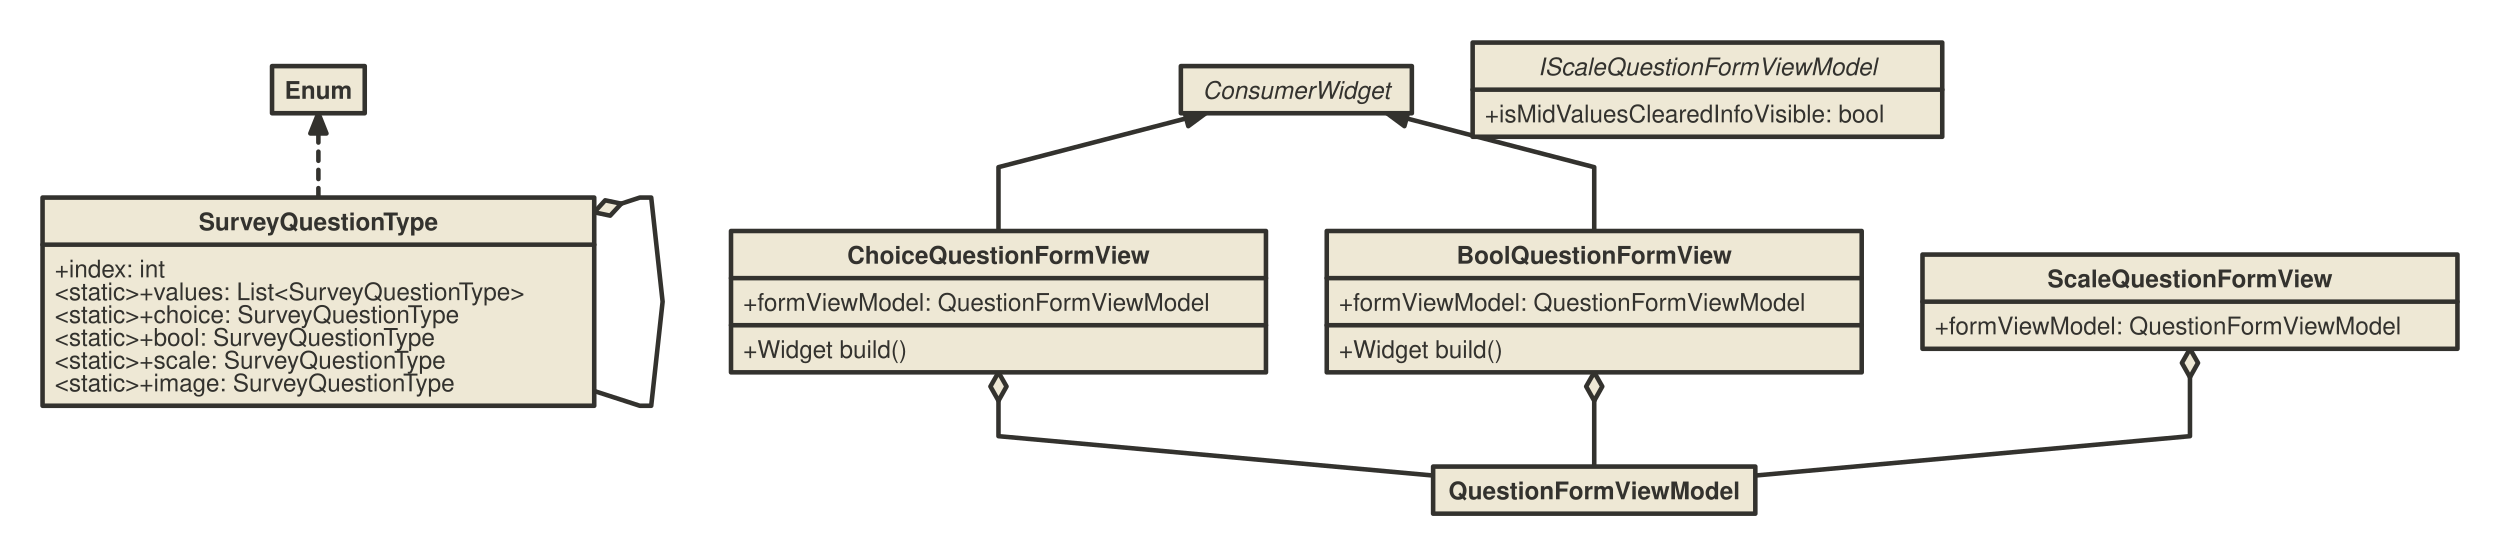
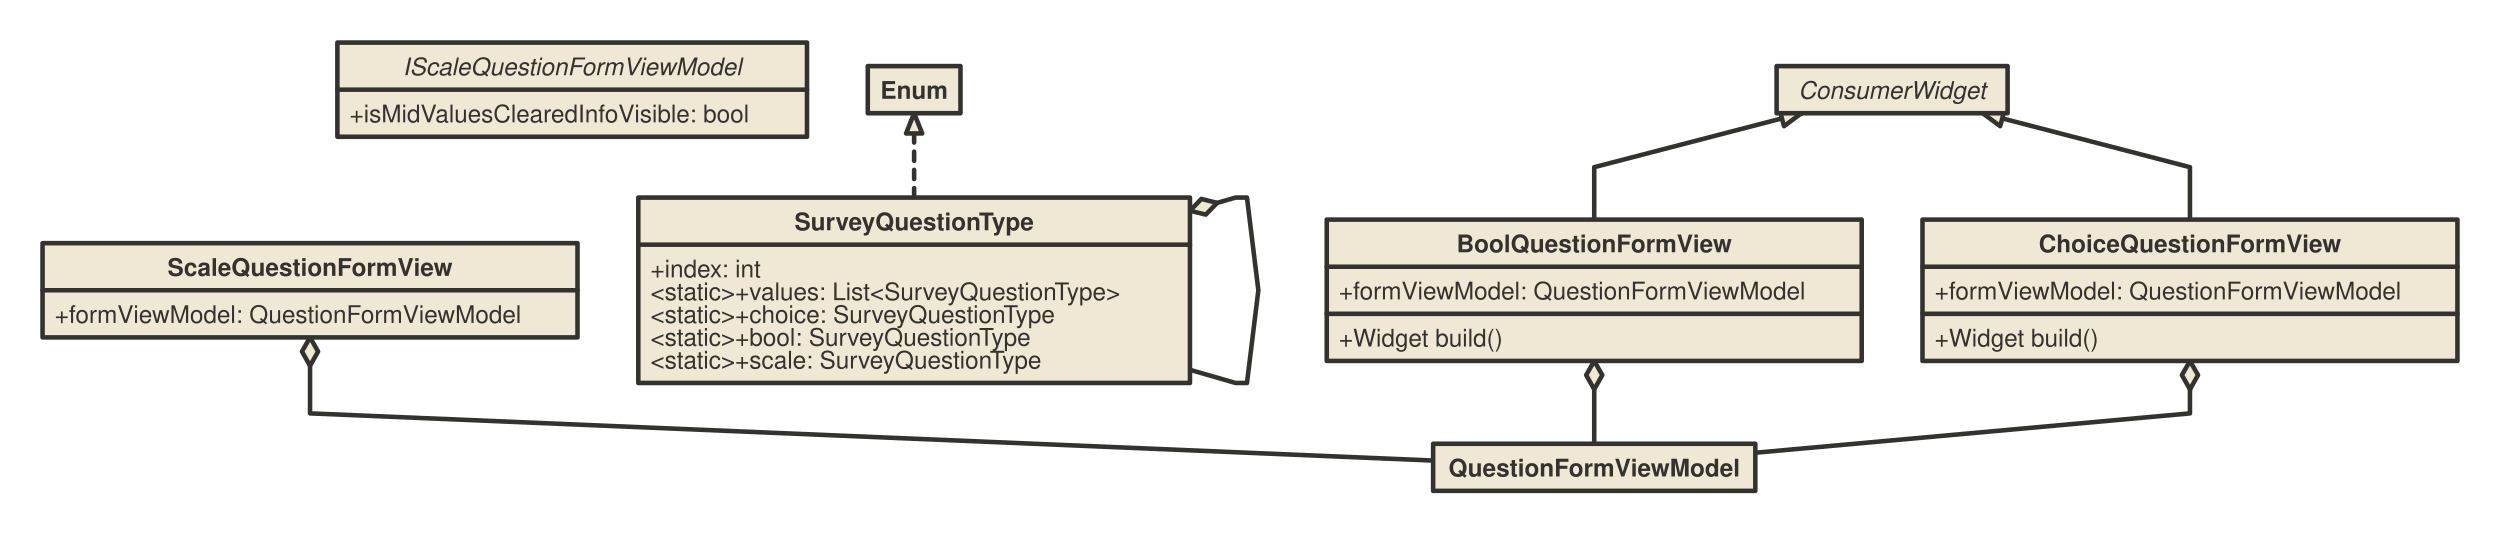
- <svg xmlns="http://www.w3.org/2000/svg" version="1.1" baseProfile="full" width="1645.0" height="366.0" viewbox="0 0 1645 366">
+ <svg xmlns="http://www.w3.org/2000/svg" version="1.1" baseProfile="full" width="1645.0" height="351.0" viewbox="0 0 1645 351">
  <g stroke-width="1.0" text-align="left" font="12pt Helvetica, Arial, sans-serif" font-size="12pt" font-family="Helvetica" font-weight="normal" font-style="normal">
    <g font-family="Helvetica" font-size="12pt" font-weight="bold" font-style="normal" stroke-width="3.0" stroke-linejoin="round" stroke-linecap="round" stroke="#33322E">
      <g stroke="transparent" fill="transparent">
-         <rect x="0.0" y="0.0" height="366.0" width="1645.0" stroke="none" />
+         <rect x="0.0" y="0.0" height="351.0" width="1645.0" stroke="none" />
      </g>
      <g transform="translate(8, 8)" fill="#33322E">
-         <g transform="translate(20, 20)" fill="#33322E" font-family="Helvetica" font-size="12pt" font-weight="normal" font-style="normal">
-           <path d="M380.8 106.0 L393 102 L400.5 102 L400.5 102 L408 170.5 L408 170.5 L400.5 239 L400.5 239 L393 239 L393 239 L363 229.284 L363.0 229.3 " fill="none" />
+         <g transform="translate(20, 20)" fill="#eee8d5" font-family="Helvetica" font-size="12pt" font-weight="normal" font-style="normal">
+           <path d="M176.0 212.7 L176 244 L915 275.047 L915.0 275.0 " fill="none" />
          <g fill="#eee8d5">
-             <path d="M370.2 103.8 L380.8 106.0 L373.5 113.9 L363.0 111.7 Z" />
+             <path d="M181.3 203.3 L176.0 212.7 L170.7 203.3 L176.0 194.0 Z" />
+           </g>
+           <path d="M772.9 105.5 L785 102 L792.5 102 L792.5 102 L800 163 L800 163 L792.5 224 L792.5 224 L785 224 L785 224 L755 215.348 L755.0 215.3 " fill="none" />
+           <g fill="#eee8d5">
+             <path d="M762.5 102.9 L772.9 105.5 L765.4 113.2 L755.0 110.7 Z" />
          </g>
          <g stroke-dasharray="6 6">
-             <path d="M181.5 59.8 L181.5 82 L181.5 102 L181.5 102.0 " fill="none" />
+             <path d="M573.5 59.8 L573.5 82 L573.5 102 L573.5 102.0 " fill="none" />
          </g>
-           <path d="M186.8 59.8 L181.5 59.8 L176.2 59.8 L181.5 46.5 Z" />
-           <path d="M629.0 235.7 L629 259 L915 284.901 L915.0 284.9 " fill="none" />
+           <path d="M578.8 59.8 L573.5 59.8 L568.2 59.8 L573.5 46.5 Z" />
+           <path d="M1021.0 228.2 L1021 244 L1021 264 L1021.0 264.0 " fill="none" />
          <g fill="#eee8d5">
-             <path d="M634.3 226.3 L629.0 235.7 L623.7 226.3 L629.0 217.0 Z" />
+             <path d="M1026.3 218.8 L1021.0 228.2 L1015.7 218.8 L1021.0 209.5 Z" />
          </g>
-           <path d="M752.5 49.9 L629 82 L629 124 L629.0 124.0 " fill="none" />
-           <path d="M753.9 55.0 L752.5 49.9 L751.2 44.7 L765.4 46.5 Z" />
-           <path d="M1021.0 235.7 L1021 259 L1021 279 L1021.0 279.0 " fill="none" />
+           <path d="M1144.5 49.9 L1021 82 L1021 116.5 L1021.0 116.5 " fill="none" />
+           <path d="M1145.9 55.0 L1144.5 49.9 L1143.2 44.7 L1157.4 46.5 Z" />
+           <path d="M1413.0 228.2 L1413 244 L1127 269.901 L1127.0 269.9 " fill="none" />
          <g fill="#eee8d5">
-             <path d="M1026.3 226.3 L1021.0 235.7 L1015.7 226.3 L1021.0 217.0 Z" />
+             <path d="M1418.3 218.8 L1413.0 228.2 L1407.7 218.8 L1413.0 209.5 Z" />
          </g>
-           <path d="M897.5 49.9 L1021 82 L1021 124 L1021.0 124.0 " fill="none" />
-           <path d="M898.8 44.7 L897.5 49.9 L896.1 55.0 L884.6 46.5 Z" />
-           <path d="M1413.0 220.2 L1413 259 L1127 284.901 L1127.0 284.9 " fill="none" />
-           <g fill="#eee8d5">
-             <path d="M1418.3 210.8 L1413.0 220.2 L1407.7 210.8 L1413.0 201.5 Z" />
-           </g>
-           <g data-name="SurveyQuestionType">
-             <g fill="#eee8d5" stroke="#33322E" data-name="SurveyQuestionType">
-               <rect x="0.0" y="102.0" height="137.0" width="363.0" data-name="SurveyQuestionType" />
-               <path d="M0.0 133.0 L363.0 133.0" fill="none" data-name="SurveyQuestionType" />
-             </g>
-             <g transform="translate(0, 102)" font-family="Helvetica" font-size="12pt" font-weight="bold" font-style="normal" data-name="SurveyQuestionType">
-               <g transform="translate(8, 8)" fill="#33322E" text-align="center" data-name="SurveyQuestionType">
-                 <text x="173.5" y="13.5" stroke="none" text-anchor="middle" data-name="SurveyQuestionType">SurveyQuestionType</text>
-               </g>
-             </g>
-             <g transform="translate(0, 133)" font-family="Helvetica" font-size="12pt" font-weight="normal" font-style="normal" data-name="SurveyQuestionType">
-               <g transform="translate(8, 8)" fill="#33322E" text-align="left" data-name="SurveyQuestionType">
-                 <text x="0.0" y="13.5" stroke="none" data-name="SurveyQuestionType">+index: int</text>
-                 <text x="0.0" y="28.5" stroke="none" data-name="SurveyQuestionType">&lt;static&gt;+values: List&lt;SurveyQuestionType&gt;</text>
-                 <text x="0.0" y="43.5" stroke="none" data-name="SurveyQuestionType">&lt;static&gt;+choice: SurveyQuestionType</text>
-                 <text x="0.0" y="58.5" stroke="none" data-name="SurveyQuestionType">&lt;static&gt;+bool: SurveyQuestionType</text>
-                 <text x="0.0" y="73.5" stroke="none" data-name="SurveyQuestionType">&lt;static&gt;+scale: SurveyQuestionType</text>
-                 <text x="0.0" y="88.5" stroke="none" data-name="SurveyQuestionType">&lt;static&gt;+image: SurveyQuestionType</text>
-               </g>
-             </g>
-           </g>
-           <g data-name="Enum">
-             <g fill="#eee8d5" stroke="#33322E" data-name="Enum">
-               <rect x="151.0" y="15.5" height="31.0" width="61.0" data-name="Enum" />
-             </g>
-             <g transform="translate(151, 15.5)" font-family="Helvetica" font-size="12pt" font-weight="bold" font-style="normal" data-name="Enum">
-               <g transform="translate(8, 8)" fill="#33322E" text-align="center" data-name="Enum">
-                 <text x="22.5" y="13.5" stroke="none" text-anchor="middle" data-name="Enum">Enum</text>
-               </g>
-             </g>
-           </g>
-           <g data-name="ChoiceQuestionFormView">
-             <g fill="#eee8d5" stroke="#33322E" data-name="ChoiceQuestionFormView">
-               <rect x="453.0" y="124.0" height="93.0" width="352.0" data-name="ChoiceQuestionFormView" />
-               <path d="M453.0 155.0 L805.0 155.0" fill="none" data-name="ChoiceQuestionFormView" />
-               <path d="M453.0 186.0 L805.0 186.0" fill="none" data-name="ChoiceQuestionFormView" />
-             </g>
-             <g transform="translate(453, 124)" font-family="Helvetica" font-size="12pt" font-weight="bold" font-style="normal" data-name="ChoiceQuestionFormView">
-               <g transform="translate(8, 8)" fill="#33322E" text-align="center" data-name="ChoiceQuestionFormView">
-                 <text x="168.0" y="13.5" stroke="none" text-anchor="middle" data-name="ChoiceQuestionFormView">ChoiceQuestionFormView</text>
-               </g>
-             </g>
-             <g transform="translate(453, 155)" font-family="Helvetica" font-size="12pt" font-weight="normal" font-style="normal" data-name="ChoiceQuestionFormView">
-               <g transform="translate(8, 8)" fill="#33322E" text-align="left" data-name="ChoiceQuestionFormView">
-                 <text x="0.0" y="13.5" stroke="none" data-name="ChoiceQuestionFormView">+formViewModel: QuestionFormViewModel</text>
-               </g>
-             </g>
-             <g transform="translate(453, 186)" font-family="Helvetica" font-size="12pt" font-weight="normal" font-style="normal" data-name="ChoiceQuestionFormView">
-               <g transform="translate(8, 8)" fill="#33322E" text-align="left" data-name="ChoiceQuestionFormView">
-                 <text x="0.0" y="13.5" stroke="none" data-name="ChoiceQuestionFormView">+Widget build()</text>
-               </g>
-             </g>
-           </g>
-           <g data-name="QuestionFormViewModel">
-             <g fill="#eee8d5" stroke="#33322E" data-name="QuestionFormViewModel">
-               <rect x="915.0" y="279.0" height="31.0" width="212.0" data-name="QuestionFormViewModel" />
-             </g>
-             <g transform="translate(915, 279)" font-family="Helvetica" font-size="12pt" font-weight="bold" font-style="normal" data-name="QuestionFormViewModel">
-               <g transform="translate(8, 8)" fill="#33322E" text-align="center" data-name="QuestionFormViewModel">
-                 <text x="98.0" y="13.5" stroke="none" text-anchor="middle" data-name="QuestionFormViewModel">QuestionFormViewModel</text>
-               </g>
-             </g>
-           </g>
-           <g data-name="ConsumerWidget">
-             <g fill="#eee8d5" stroke="#33322E" data-name="ConsumerWidget">
-               <rect x="749.0" y="15.5" height="31.0" width="152.0" data-name="ConsumerWidget" />
-             </g>
-             <g transform="translate(749, 15.5)" font-family="Helvetica" font-size="12pt" font-weight="normal" font-style="italic" data-name="ConsumerWidget">
-               <g transform="translate(8, 8)" fill="#33322E" text-align="center" data-name="ConsumerWidget">
-                 <text x="68.0" y="13.5" stroke="none" text-anchor="middle" data-name="ConsumerWidget">ConsumerWidget</text>
-               </g>
-             </g>
-           </g>
-           <g data-name="BoolQuestionFormView">
-             <g fill="#eee8d5" stroke="#33322E" data-name="BoolQuestionFormView">
-               <rect x="845.0" y="124.0" height="93.0" width="352.0" data-name="BoolQuestionFormView" />
-               <path d="M845.0 155.0 L1197.0 155.0" fill="none" data-name="BoolQuestionFormView" />
-               <path d="M845.0 186.0 L1197.0 186.0" fill="none" data-name="BoolQuestionFormView" />
-             </g>
-             <g transform="translate(845, 124)" font-family="Helvetica" font-size="12pt" font-weight="bold" font-style="normal" data-name="BoolQuestionFormView">
-               <g transform="translate(8, 8)" fill="#33322E" text-align="center" data-name="BoolQuestionFormView">
-                 <text x="168.0" y="13.5" stroke="none" text-anchor="middle" data-name="BoolQuestionFormView">BoolQuestionFormView</text>
-               </g>
-             </g>
-             <g transform="translate(845, 155)" font-family="Helvetica" font-size="12pt" font-weight="normal" font-style="normal" data-name="BoolQuestionFormView">
-               <g transform="translate(8, 8)" fill="#33322E" text-align="left" data-name="BoolQuestionFormView">
-                 <text x="0.0" y="13.5" stroke="none" data-name="BoolQuestionFormView">+formViewModel: QuestionFormViewModel</text>
-               </g>
-             </g>
-             <g transform="translate(845, 186)" font-family="Helvetica" font-size="12pt" font-weight="normal" font-style="normal" data-name="BoolQuestionFormView">
-               <g transform="translate(8, 8)" fill="#33322E" text-align="left" data-name="BoolQuestionFormView">
-                 <text x="0.0" y="13.5" stroke="none" data-name="BoolQuestionFormView">+Widget build()</text>
-               </g>
-             </g>
-           </g>
+           <path d="M1289.5 49.9 L1413 82 L1413 116.5 L1413.0 116.5 " fill="none" />
+           <path d="M1290.8 44.7 L1289.5 49.9 L1288.1 55.0 L1276.6 46.5 Z" />
          <g data-name="IScaleQuestionFormViewModel">
            <g fill="#eee8d5" stroke="#33322E" data-name="IScaleQuestionFormViewModel">
-               <rect x="941.0" y="0.0" height="62.0" width="309.0" data-name="IScaleQuestionFormViewModel" />
-               <path d="M941.0 31.0 L1250.0 31.0" fill="none" data-name="IScaleQuestionFormViewModel" />
+               <rect x="194.0" y="0.0" height="62.0" width="309.0" data-name="IScaleQuestionFormViewModel" />
+               <path d="M194.0 31.0 L503.0 31.0" fill="none" data-name="IScaleQuestionFormViewModel" />
            </g>
-             <g transform="translate(941, 0)" font-family="Helvetica" font-size="12pt" font-weight="normal" font-style="italic" data-name="IScaleQuestionFormViewModel">
+             <g transform="translate(194, 0)" font-family="Helvetica" font-size="12pt" font-weight="normal" font-style="italic" data-name="IScaleQuestionFormViewModel">
              <g transform="translate(8, 8)" fill="#33322E" text-align="center" data-name="IScaleQuestionFormViewModel">
                <text x="146.5" y="13.5" stroke="none" text-anchor="middle" data-name="IScaleQuestionFormViewModel">IScaleQuestionFormViewModel</text>
              </g>
            </g>
-             <g transform="translate(941, 31)" font-family="Helvetica" font-size="12pt" font-weight="normal" font-style="normal" data-name="IScaleQuestionFormViewModel">
+             <g transform="translate(194, 31)" font-family="Helvetica" font-size="12pt" font-weight="normal" font-style="normal" data-name="IScaleQuestionFormViewModel">
              <g transform="translate(8, 8)" fill="#33322E" text-align="left" data-name="IScaleQuestionFormViewModel">
                <text x="0.0" y="13.5" stroke="none" data-name="IScaleQuestionFormViewModel">+isMidValuesClearedInfoVisible: bool</text>
              </g>
            </g>
          </g>
          <g data-name="ScaleQuestionFormView">
            <g fill="#eee8d5" stroke="#33322E" data-name="ScaleQuestionFormView">
-               <rect x="1237.0" y="139.5" height="62.0" width="352.0" data-name="ScaleQuestionFormView" />
-               <path d="M1237.0 170.5 L1589.0 170.5" fill="none" data-name="ScaleQuestionFormView" />
+               <rect x="0.0" y="132.0" height="62.0" width="352.0" data-name="ScaleQuestionFormView" />
+               <path d="M0.0 163.0 L352.0 163.0" fill="none" data-name="ScaleQuestionFormView" />
            </g>
-             <g transform="translate(1237, 139.5)" font-family="Helvetica" font-size="12pt" font-weight="bold" font-style="normal" data-name="ScaleQuestionFormView">
+             <g transform="translate(0, 132)" font-family="Helvetica" font-size="12pt" font-weight="bold" font-style="normal" data-name="ScaleQuestionFormView">
              <g transform="translate(8, 8)" fill="#33322E" text-align="center" data-name="ScaleQuestionFormView">
                <text x="168.0" y="13.5" stroke="none" text-anchor="middle" data-name="ScaleQuestionFormView">ScaleQuestionFormView</text>
              </g>
            </g>
-             <g transform="translate(1237, 170.5)" font-family="Helvetica" font-size="12pt" font-weight="normal" font-style="normal" data-name="ScaleQuestionFormView">
+             <g transform="translate(0, 163)" font-family="Helvetica" font-size="12pt" font-weight="normal" font-style="normal" data-name="ScaleQuestionFormView">
              <g transform="translate(8, 8)" fill="#33322E" text-align="left" data-name="ScaleQuestionFormView">
                <text x="0.0" y="13.5" stroke="none" data-name="ScaleQuestionFormView">+formViewModel: QuestionFormViewModel</text>
+               </g>
+             </g>
+           </g>
+           <g data-name="QuestionFormViewModel">
+             <g fill="#eee8d5" stroke="#33322E" data-name="QuestionFormViewModel">
+               <rect x="915.0" y="264.0" height="31.0" width="212.0" data-name="QuestionFormViewModel" />
+             </g>
+             <g transform="translate(915, 264)" font-family="Helvetica" font-size="12pt" font-weight="bold" font-style="normal" data-name="QuestionFormViewModel">
+               <g transform="translate(8, 8)" fill="#33322E" text-align="center" data-name="QuestionFormViewModel">
+                 <text x="98.0" y="13.5" stroke="none" text-anchor="middle" data-name="QuestionFormViewModel">QuestionFormViewModel</text>
+               </g>
+             </g>
+           </g>
+           <g data-name="SurveyQuestionType">
+             <g fill="#eee8d5" stroke="#33322E" data-name="SurveyQuestionType">
+               <rect x="392.0" y="102.0" height="122.0" width="363.0" data-name="SurveyQuestionType" />
+               <path d="M392.0 133.0 L755.0 133.0" fill="none" data-name="SurveyQuestionType" />
+             </g>
+             <g transform="translate(392, 102)" font-family="Helvetica" font-size="12pt" font-weight="bold" font-style="normal" data-name="SurveyQuestionType">
+               <g transform="translate(8, 8)" fill="#33322E" text-align="center" data-name="SurveyQuestionType">
+                 <text x="173.5" y="13.5" stroke="none" text-anchor="middle" data-name="SurveyQuestionType">SurveyQuestionType</text>
+               </g>
+             </g>
+             <g transform="translate(392, 133)" font-family="Helvetica" font-size="12pt" font-weight="normal" font-style="normal" data-name="SurveyQuestionType">
+               <g transform="translate(8, 8)" fill="#33322E" text-align="left" data-name="SurveyQuestionType">
+                 <text x="0.0" y="13.5" stroke="none" data-name="SurveyQuestionType">+index: int</text>
+                 <text x="0.0" y="28.5" stroke="none" data-name="SurveyQuestionType">&lt;static&gt;+values: List&lt;SurveyQuestionType&gt;</text>
+                 <text x="0.0" y="43.5" stroke="none" data-name="SurveyQuestionType">&lt;static&gt;+choice: SurveyQuestionType</text>
+                 <text x="0.0" y="58.5" stroke="none" data-name="SurveyQuestionType">&lt;static&gt;+bool: SurveyQuestionType</text>
+                 <text x="0.0" y="73.5" stroke="none" data-name="SurveyQuestionType">&lt;static&gt;+scale: SurveyQuestionType</text>
+               </g>
+             </g>
+           </g>
+           <g data-name="Enum">
+             <g fill="#eee8d5" stroke="#33322E" data-name="Enum">
+               <rect x="543.0" y="15.5" height="31.0" width="61.0" data-name="Enum" />
+             </g>
+             <g transform="translate(543, 15.5)" font-family="Helvetica" font-size="12pt" font-weight="bold" font-style="normal" data-name="Enum">
+               <g transform="translate(8, 8)" fill="#33322E" text-align="center" data-name="Enum">
+                 <text x="22.5" y="13.5" stroke="none" text-anchor="middle" data-name="Enum">Enum</text>
+               </g>
+             </g>
+           </g>
+           <g data-name="BoolQuestionFormView">
+             <g fill="#eee8d5" stroke="#33322E" data-name="BoolQuestionFormView">
+               <rect x="845.0" y="116.5" height="93.0" width="352.0" data-name="BoolQuestionFormView" />
+               <path d="M845.0 147.5 L1197.0 147.5" fill="none" data-name="BoolQuestionFormView" />
+               <path d="M845.0 178.5 L1197.0 178.5" fill="none" data-name="BoolQuestionFormView" />
+             </g>
+             <g transform="translate(845, 116.5)" font-family="Helvetica" font-size="12pt" font-weight="bold" font-style="normal" data-name="BoolQuestionFormView">
+               <g transform="translate(8, 8)" fill="#33322E" text-align="center" data-name="BoolQuestionFormView">
+                 <text x="168.0" y="13.5" stroke="none" text-anchor="middle" data-name="BoolQuestionFormView">BoolQuestionFormView</text>
+               </g>
+             </g>
+             <g transform="translate(845, 147.5)" font-family="Helvetica" font-size="12pt" font-weight="normal" font-style="normal" data-name="BoolQuestionFormView">
+               <g transform="translate(8, 8)" fill="#33322E" text-align="left" data-name="BoolQuestionFormView">
+                 <text x="0.0" y="13.5" stroke="none" data-name="BoolQuestionFormView">+formViewModel: QuestionFormViewModel</text>
+               </g>
+             </g>
+             <g transform="translate(845, 178.5)" font-family="Helvetica" font-size="12pt" font-weight="normal" font-style="normal" data-name="BoolQuestionFormView">
+               <g transform="translate(8, 8)" fill="#33322E" text-align="left" data-name="BoolQuestionFormView">
+                 <text x="0.0" y="13.5" stroke="none" data-name="BoolQuestionFormView">+Widget build()</text>
+               </g>
+             </g>
+           </g>
+           <g data-name="ConsumerWidget">
+             <g fill="#eee8d5" stroke="#33322E" data-name="ConsumerWidget">
+               <rect x="1141.0" y="15.5" height="31.0" width="152.0" data-name="ConsumerWidget" />
+             </g>
+             <g transform="translate(1141, 15.5)" font-family="Helvetica" font-size="12pt" font-weight="normal" font-style="italic" data-name="ConsumerWidget">
+               <g transform="translate(8, 8)" fill="#33322E" text-align="center" data-name="ConsumerWidget">
+                 <text x="68.0" y="13.5" stroke="none" text-anchor="middle" data-name="ConsumerWidget">ConsumerWidget</text>
+               </g>
+             </g>
+           </g>
+           <g data-name="ChoiceQuestionFormView">
+             <g fill="#eee8d5" stroke="#33322E" data-name="ChoiceQuestionFormView">
+               <rect x="1237.0" y="116.5" height="93.0" width="352.0" data-name="ChoiceQuestionFormView" />
+               <path d="M1237.0 147.5 L1589.0 147.5" fill="none" data-name="ChoiceQuestionFormView" />
+               <path d="M1237.0 178.5 L1589.0 178.5" fill="none" data-name="ChoiceQuestionFormView" />
+             </g>
+             <g transform="translate(1237, 116.5)" font-family="Helvetica" font-size="12pt" font-weight="bold" font-style="normal" data-name="ChoiceQuestionFormView">
+               <g transform="translate(8, 8)" fill="#33322E" text-align="center" data-name="ChoiceQuestionFormView">
+                 <text x="168.0" y="13.5" stroke="none" text-anchor="middle" data-name="ChoiceQuestionFormView">ChoiceQuestionFormView</text>
+               </g>
+             </g>
+             <g transform="translate(1237, 147.5)" font-family="Helvetica" font-size="12pt" font-weight="normal" font-style="normal" data-name="ChoiceQuestionFormView">
+               <g transform="translate(8, 8)" fill="#33322E" text-align="left" data-name="ChoiceQuestionFormView">
+                 <text x="0.0" y="13.5" stroke="none" data-name="ChoiceQuestionFormView">+formViewModel: QuestionFormViewModel</text>
+               </g>
+             </g>
+             <g transform="translate(1237, 178.5)" font-family="Helvetica" font-size="12pt" font-weight="normal" font-style="normal" data-name="ChoiceQuestionFormView">
+               <g transform="translate(8, 8)" fill="#33322E" text-align="left" data-name="ChoiceQuestionFormView">
+                 <text x="0.0" y="13.5" stroke="none" data-name="ChoiceQuestionFormView">+Widget build()</text>
              </g>
            </g>
          </g>
        </g>
      </g>
    </g>
  </g>
</svg>
